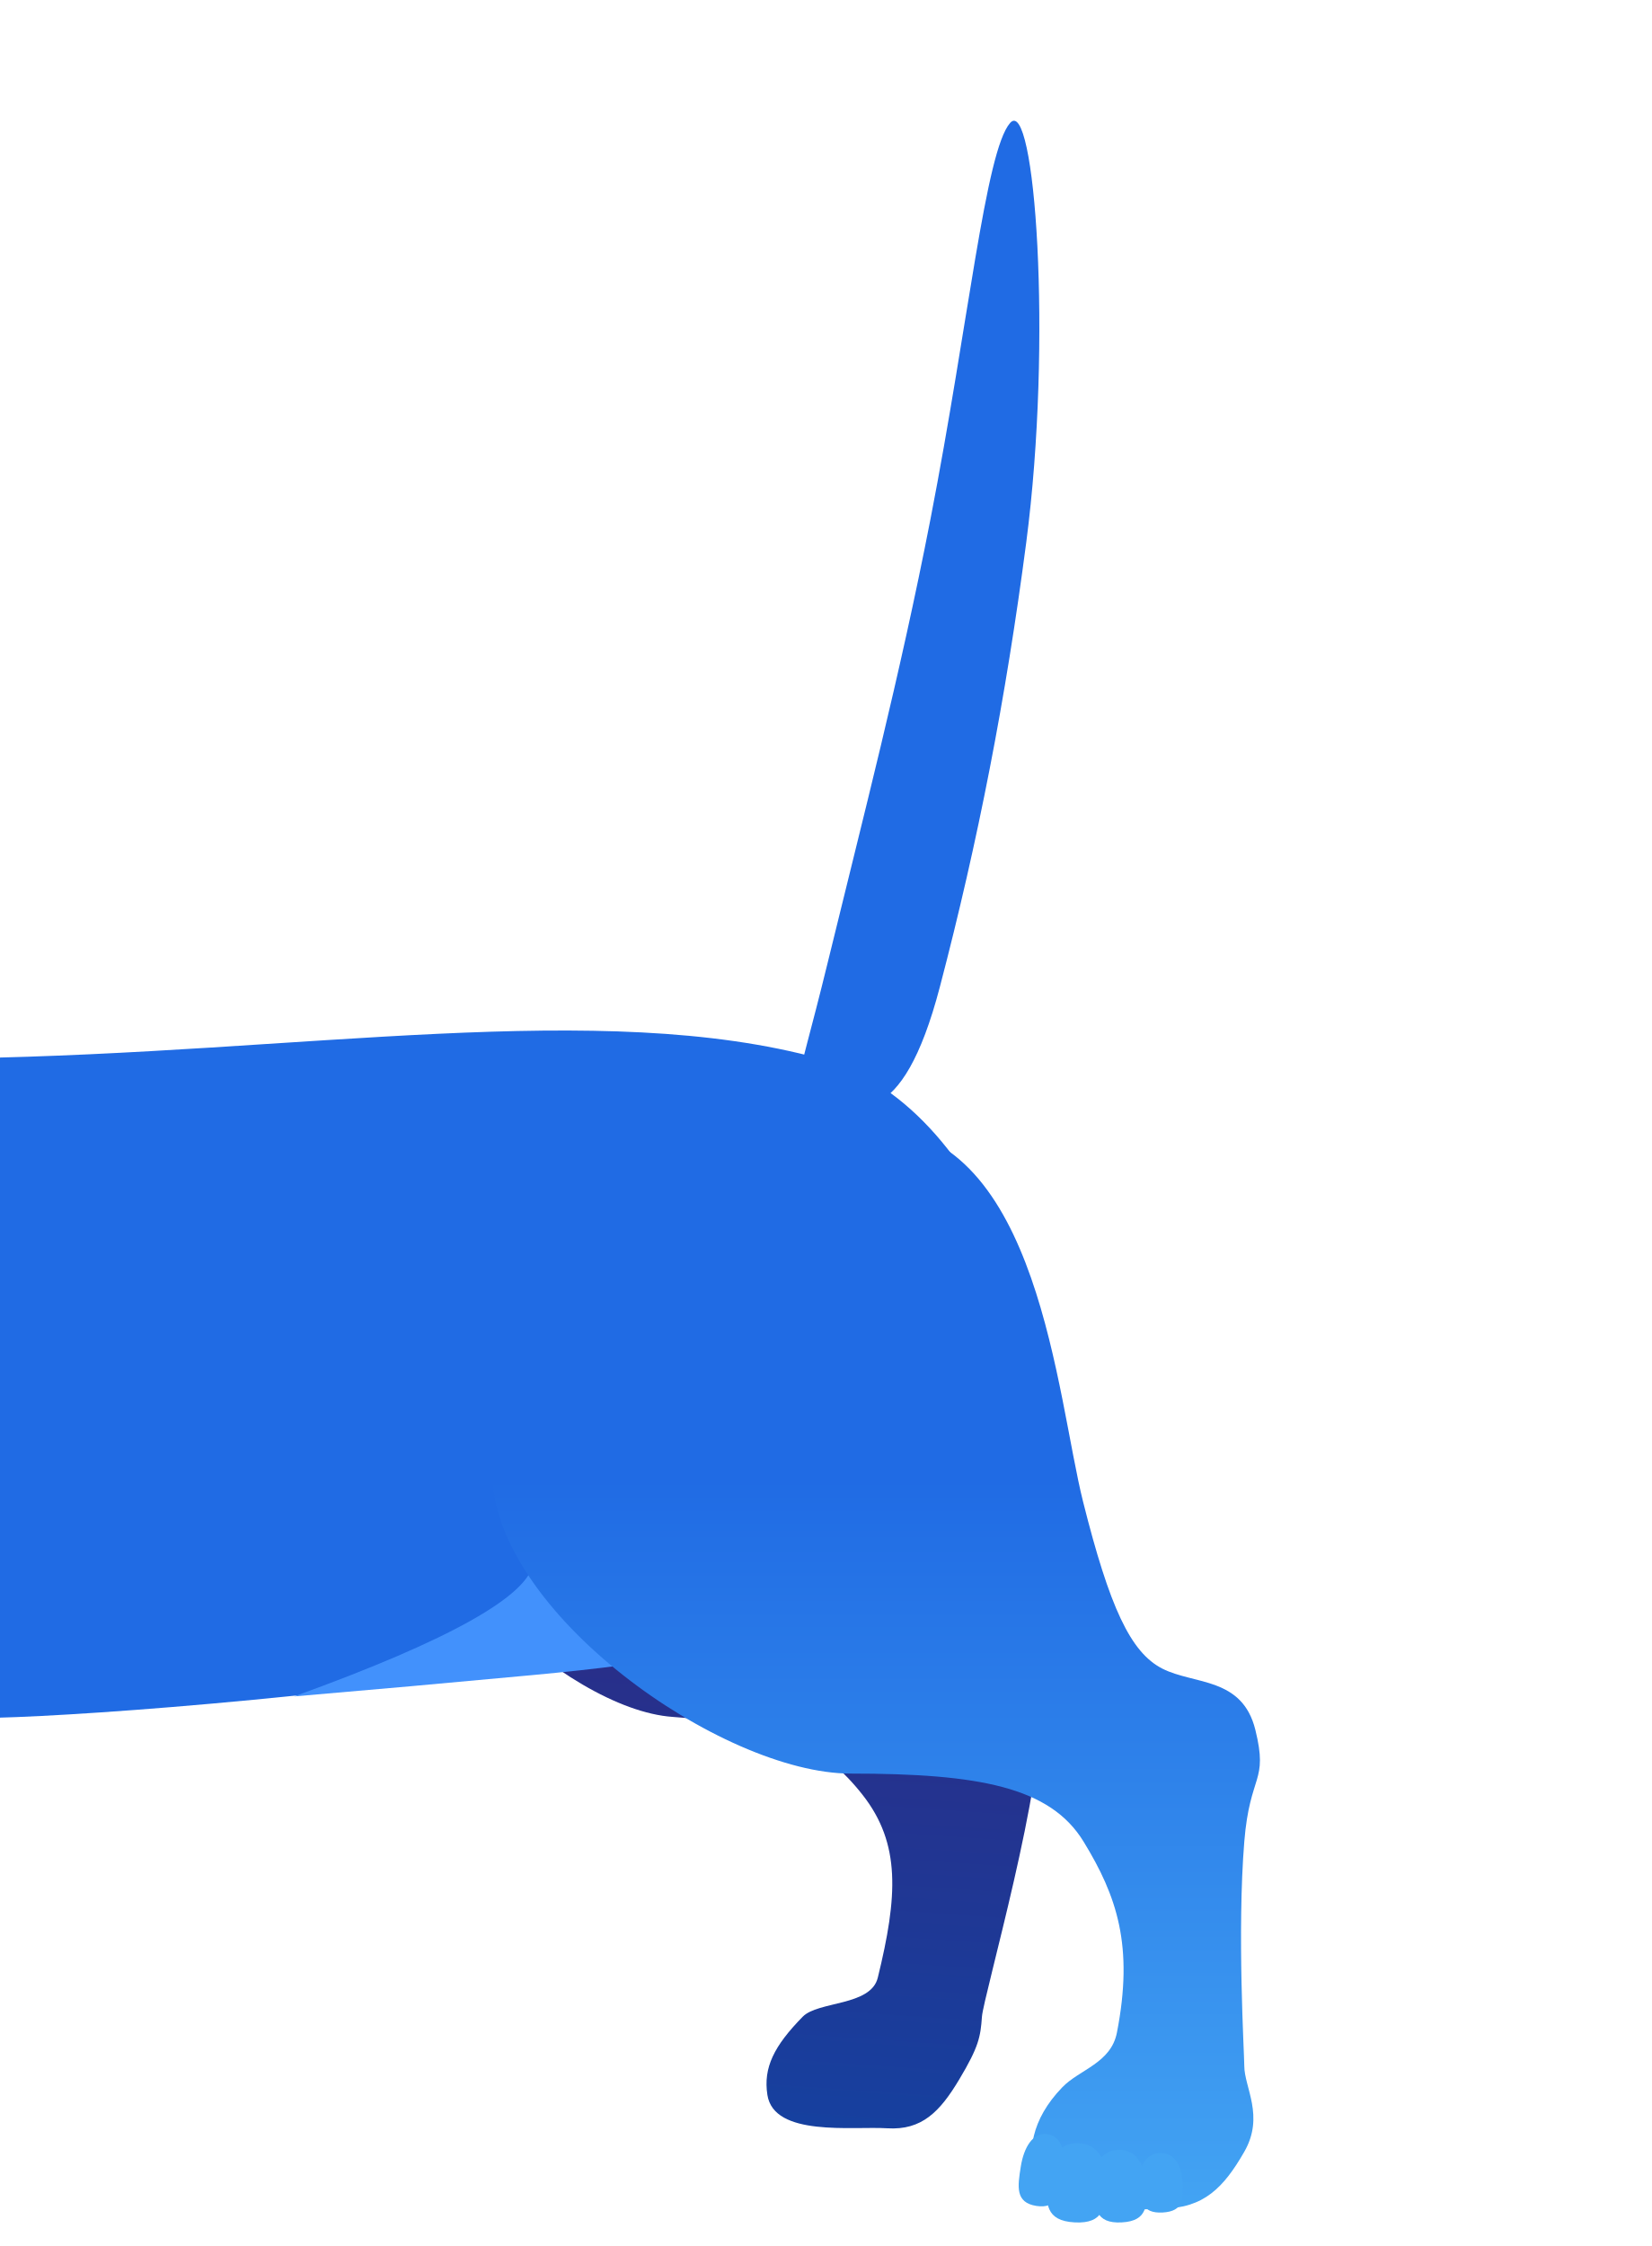
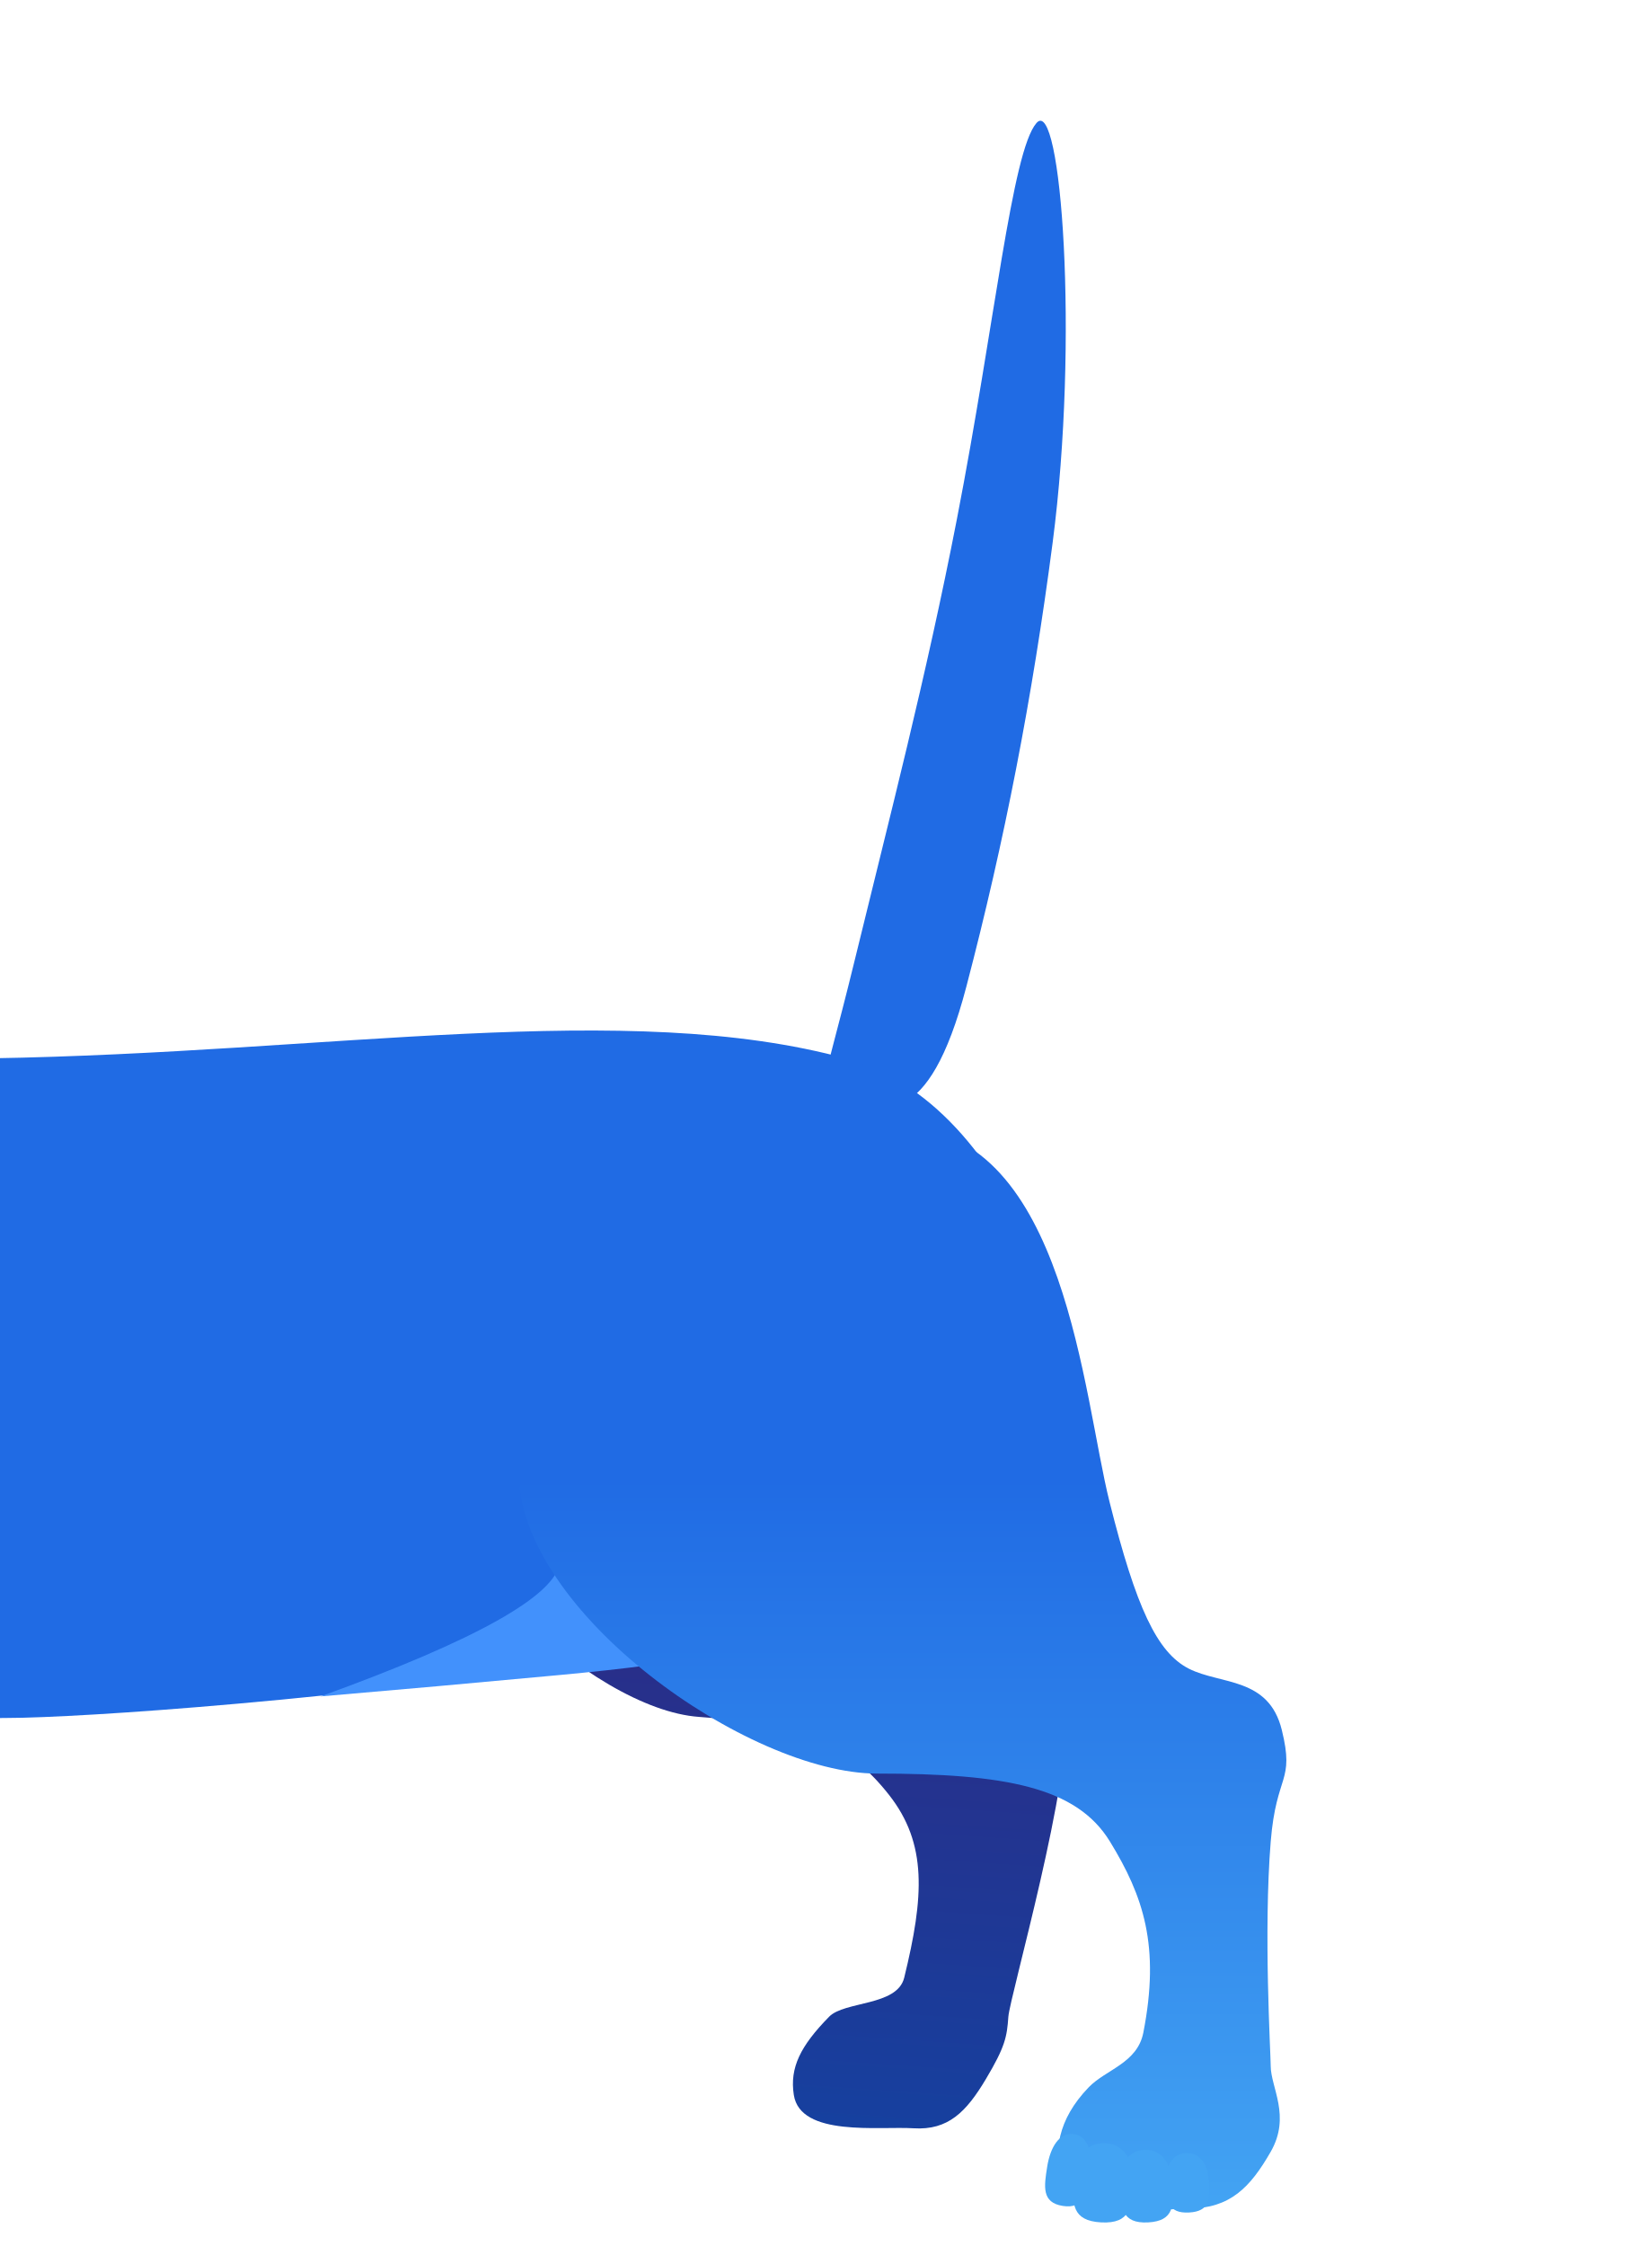
<svg xmlns="http://www.w3.org/2000/svg" width="500px" height="680px" viewBox="0 0 500 680" version="1.1">
  <defs>
    <linearGradient x1="50%" y1="0%" x2="50%" y2="100%" id="linearGradient-1">
      <stop stop-color="#3F196F" offset="0%" />
      <stop stop-color="#16409F" offset="100%" />
    </linearGradient>
    <linearGradient x1="50%" y1="32.551%" x2="50%" y2="100%" id="linearGradient-2">
      <stop stop-color="#206BE4" offset="0%" />
      <stop stop-color="#43A4F3" offset="100%" />
    </linearGradient>
  </defs>
  <g id="Page-1" stroke="none" stroke-width="1" fill="none" fill-rule="evenodd">
-     <path d="M276.877,338.808 C287.63,338.818 302.974,343.198 305.919,297.503 C308.864,251.808 308.864,207.941 305.919,160.503 C302.071,98.518 282.566,26.862 276.877,36.725 C271.189,46.587 276.103,98.518 276.103,159.09 C276.103,207.941 273.293,251.808 271.189,296.523 C269.085,341.238 266.403,338.799 276.877,338.808 Z" id="tail" fill="#206BE4" transform="translate(288.6866, 187.367) rotate(11) translate(-288.6866, -187.367) " />
-     <path d="M205.929,520.595 C238.517,520.595 252.311,526.197 264.935,540.128 C277.56,554.058 277.697,570.098 273.39,595.034 C271.875,603.806 255.88,603.296 251.529,608.407 C243.511,617.825 240.659,624.595 242.523,632.769 C245.399,645.379 268.903,640.393 279.419,640.311 C289.935,640.228 294.988,634.211 300.173,623.977 C305.358,613.743 305.674,610.721 305.674,604.621 C305.674,598.52 320.155,530.959 316.435,510.496 C312.715,490.032 298.299,508.072 284.92,490.45 C271.542,472.829 271.542,472.829 264.824,442.516 C258.107,412.204 253.71,337.078 212.693,334.691 C171.676,332.304 115.046,393.445 115.046,433.801 C115.046,474.157 173.34,520.595 205.929,520.595 Z" id="right-back-leg" fill="url(#linearGradient-1)" transform="translate(216.0462, 487.9872) rotate(4) translate(-216.0462, -487.9872) " />
-     <path d="M-10.999,320.417 C92.238,318.756 181.892,302.256 248.397,320.549 C303.985,335.84 321.867,424.158 321.867,446.66 C321.867,497.47 38.632,520.131 -5.995,520.131 C-7.528,520.131 -9.197,520.163 -10.991,520.225 L-10.999,320.417 Z" id="body-bum" fill="#206BE4" />
-     <path d="M161.548,507.121 C199.905,503.537 231,498.652 231,489.466 C231,480.279 163.079,457.676 161.548,472.832 C160.526,482.935 136.355,496.529 89.032,513.612 C111.804,511.673 135.976,509.509 161.548,507.121 Z" id="back-belly-tint" fill="#4291FC" />
-     <path d="M257.585,536.97 C296.521,536.97 317.983,541.047 328.085,557.552 C338.187,574.058 343.332,589.134 338.187,615.41 C336.376,624.654 326.855,626.555 321.656,631.941 C312.076,641.865 311.088,651.639 313.316,660.252 C316.752,673.54 339.398,668.763 351.962,668.676 C364.526,668.589 370.564,662.248 376.759,651.464 C382.954,640.68 376.759,631.941 376.759,625.512 C376.759,621.862 374.539,584.855 376.759,557.552 C378.449,536.767 384.075,539.818 380.113,523.749 C376.152,507.679 361.601,510.101 351.962,505.204 C342.323,500.307 335.978,486.635 327.952,454.693 C319.927,422.751 314.673,343.586 265.667,341.071 C216.661,338.556 149,402.984 149,445.51 C149,488.036 218.649,536.97 257.585,536.97 Z" id="left-back-leg" fill="url(#linearGradient-2)" />
-     <g id="back-toe-beans" transform="translate(307, 645)" fill="#43A4F3">
+     <path d="M284.877,338.808 C295.63,338.818 310.974,343.198 313.919,297.503 C316.864,251.808 316.864,207.941 313.919,160.503 C310.071,98.518 290.566,26.862 284.877,36.725 C279.189,46.587 284.103,98.518 284.103,159.09 C284.103,207.941 281.293,251.808 279.189,296.523 C277.085,341.238 274.403,338.799 284.877,338.808 Z" id="tail" fill="#206BE4" transform="translate(296.6866, 187.367) rotate(11) translate(-296.6866, -187.367) " />
+     <path d="M213.929,520.595 C246.517,520.595 260.311,526.197 272.935,540.128 C285.56,554.058 285.697,570.098 281.39,595.034 C279.875,603.806 263.88,603.296 259.529,608.407 C251.511,617.825 248.659,624.595 250.523,632.769 C253.399,645.379 276.903,640.393 287.419,640.311 C297.935,640.228 302.988,634.211 308.173,623.977 C313.358,613.743 313.674,610.721 313.674,604.621 C313.674,598.52 328.155,530.959 324.435,510.496 C320.715,490.032 306.299,508.072 292.92,490.45 C279.542,472.829 279.542,472.829 272.824,442.516 C266.107,412.204 261.71,337.078 220.693,334.691 C179.676,332.304 123.046,393.445 123.046,433.801 C123.046,474.157 181.34,520.595 213.929,520.595 Z" id="right-back-leg" fill="url(#linearGradient-1)" transform="translate(224.0462, 487.9872) rotate(4) translate(-224.0462, -487.9872) " />
+     <path d="M-2.999,320.417 C100.238,318.756 189.892,302.256 256.397,320.549 C311.985,335.84 329.867,424.158 329.867,446.66 C329.867,497.47 46.632,520.131 2.005,520.131 C0.472,520.131 -1.197,520.163 -2.991,520.225 L-2.999,320.417 Z" id="body-bum" fill="#206BE4" />
+     <path d="M169.548,507.121 C207.905,503.537 239,498.652 239,489.466 C239,480.279 171.079,457.676 169.548,472.832 C168.526,482.935 144.355,496.529 97.032,513.612 C119.804,511.673 143.976,509.509 169.548,507.121 Z" id="back-belly-tint" fill="#4291FC" />
+     <path d="M265.585,536.97 C304.521,536.97 325.983,541.047 336.085,557.552 C346.187,574.058 351.332,589.134 346.187,615.41 C344.376,624.654 334.855,626.555 329.656,631.941 C320.076,641.865 319.088,651.639 321.316,660.252 C324.752,673.54 347.398,668.763 359.962,668.676 C372.526,668.589 378.564,662.248 384.759,651.464 C390.954,640.68 384.759,631.941 384.759,625.512 C384.759,621.862 382.539,584.855 384.759,557.552 C386.449,536.767 392.075,539.818 388.113,523.749 C384.152,507.679 369.601,510.101 359.962,505.204 C350.323,500.307 343.978,486.635 335.952,454.693 C327.927,422.751 322.673,343.586 273.667,341.071 C224.661,338.556 157,402.984 157,445.51 C157,488.036 226.649,536.97 265.585,536.97 Z" id="left-back-leg" fill="url(#linearGradient-2)" />
+     <g id="back-toe-beans" transform="translate(315, 645)" fill="#43A4F3">
      <path d="M32.056,27.871 C40.056,27.871 40.056,22.946 40.056,16.871 C40.056,10.795 37.513,5.871 32.056,5.871 C26.598,5.871 24.056,10.795 24.056,16.871 C24.056,22.946 24.056,27.871 32.056,27.871 Z" id="toe" transform="translate(32.05576, 16.87053) rotate(-3) translate(-32.05576, -16.87053) " />
      <path d="M19.056,27.871 C28.056,27.871 28.056,22.498 28.056,15.871 C28.056,9.243 25.196,3.871 19.056,3.871 C12.916,3.871 10.056,9.243 10.056,15.871 C10.056,22.498 10.056,27.871 19.056,27.871 Z" id="toe" transform="translate(19.05576, 15.87053) rotate(3) translate(-19.05576, -15.87053) " />
      <path d="M44.556,24.871 C51.056,24.871 51.056,20.841 51.056,15.871 C51.056,10.9 48.99,6.871 44.556,6.871 C40.121,6.871 38.056,10.9 38.056,15.871 C38.056,20.841 38.056,24.871 44.556,24.871 Z" id="toe" transform="translate(44.55576, 15.87053) rotate(-3) translate(-44.55576, -15.87053) " />
      <path d="M8.5,23 C15,23 15,18.075 15,12 C15,5.925 12.934,1 8.5,1 C4.066,1 2,5.925 2,12 C2,18.075 2,23 8.5,23 Z" id="toe" transform="translate(8.5, 12) rotate(9) translate(-8.5, -12) " />
    </g>
  </g>
</svg>
